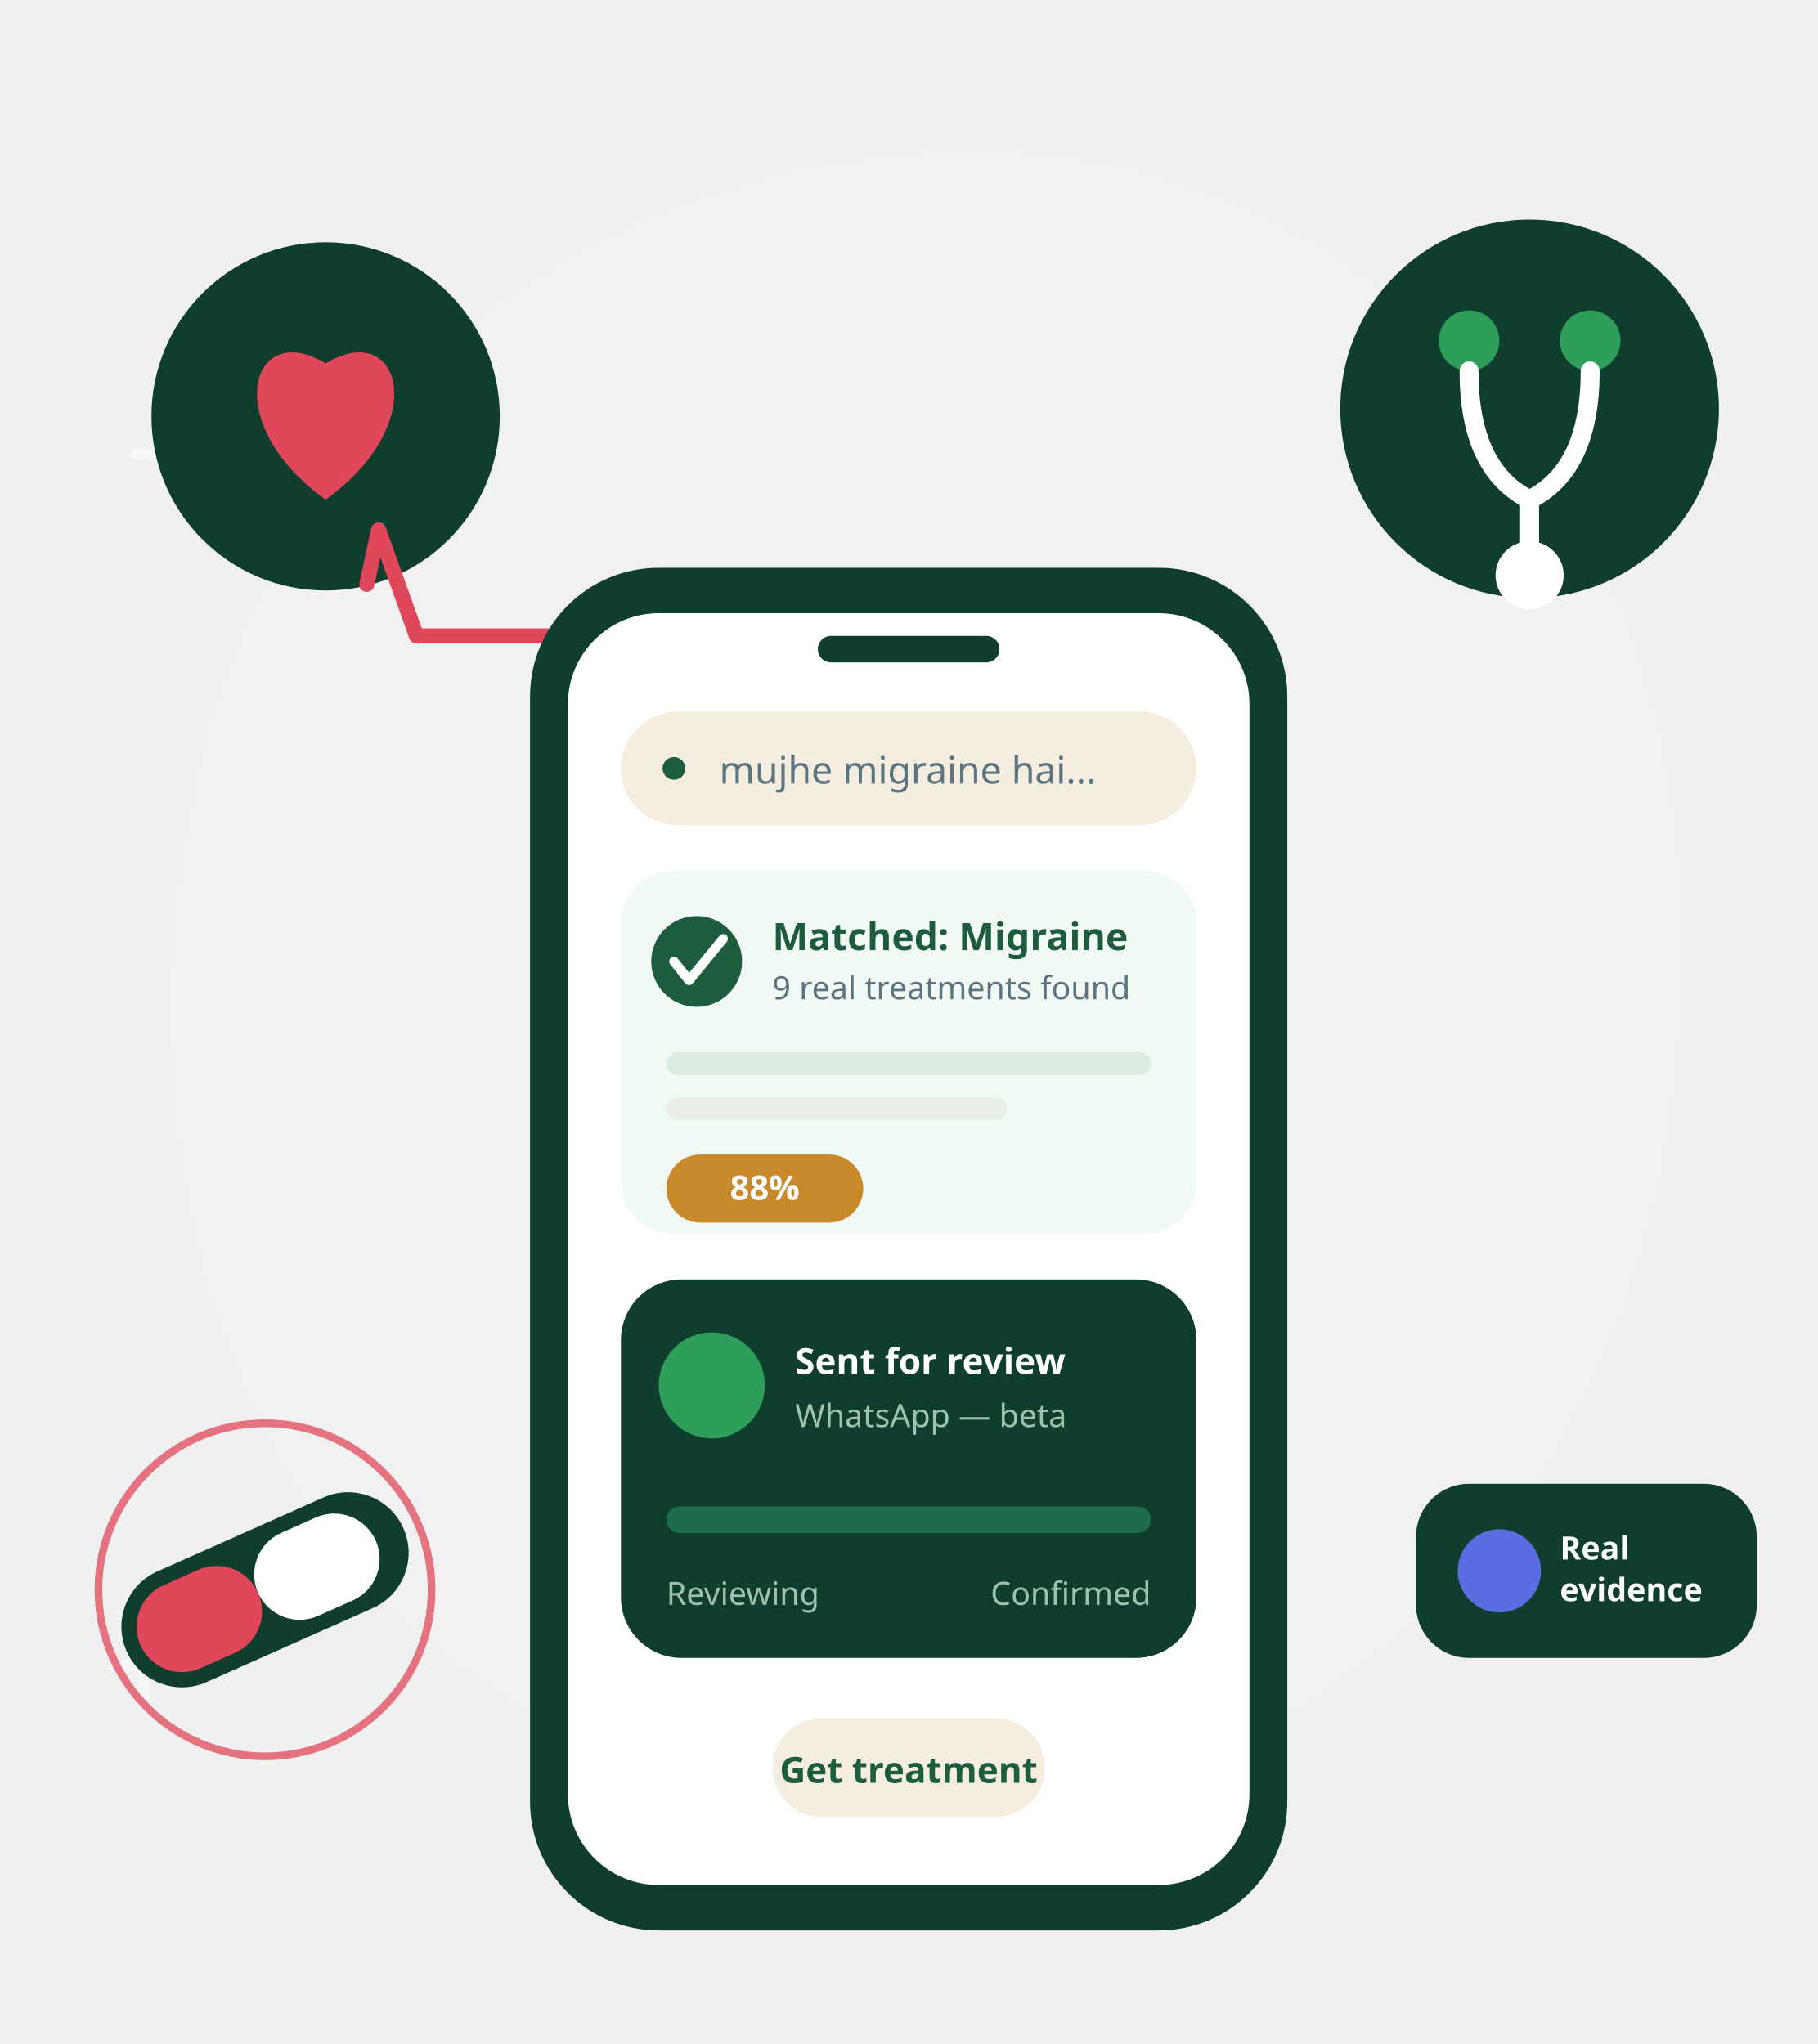
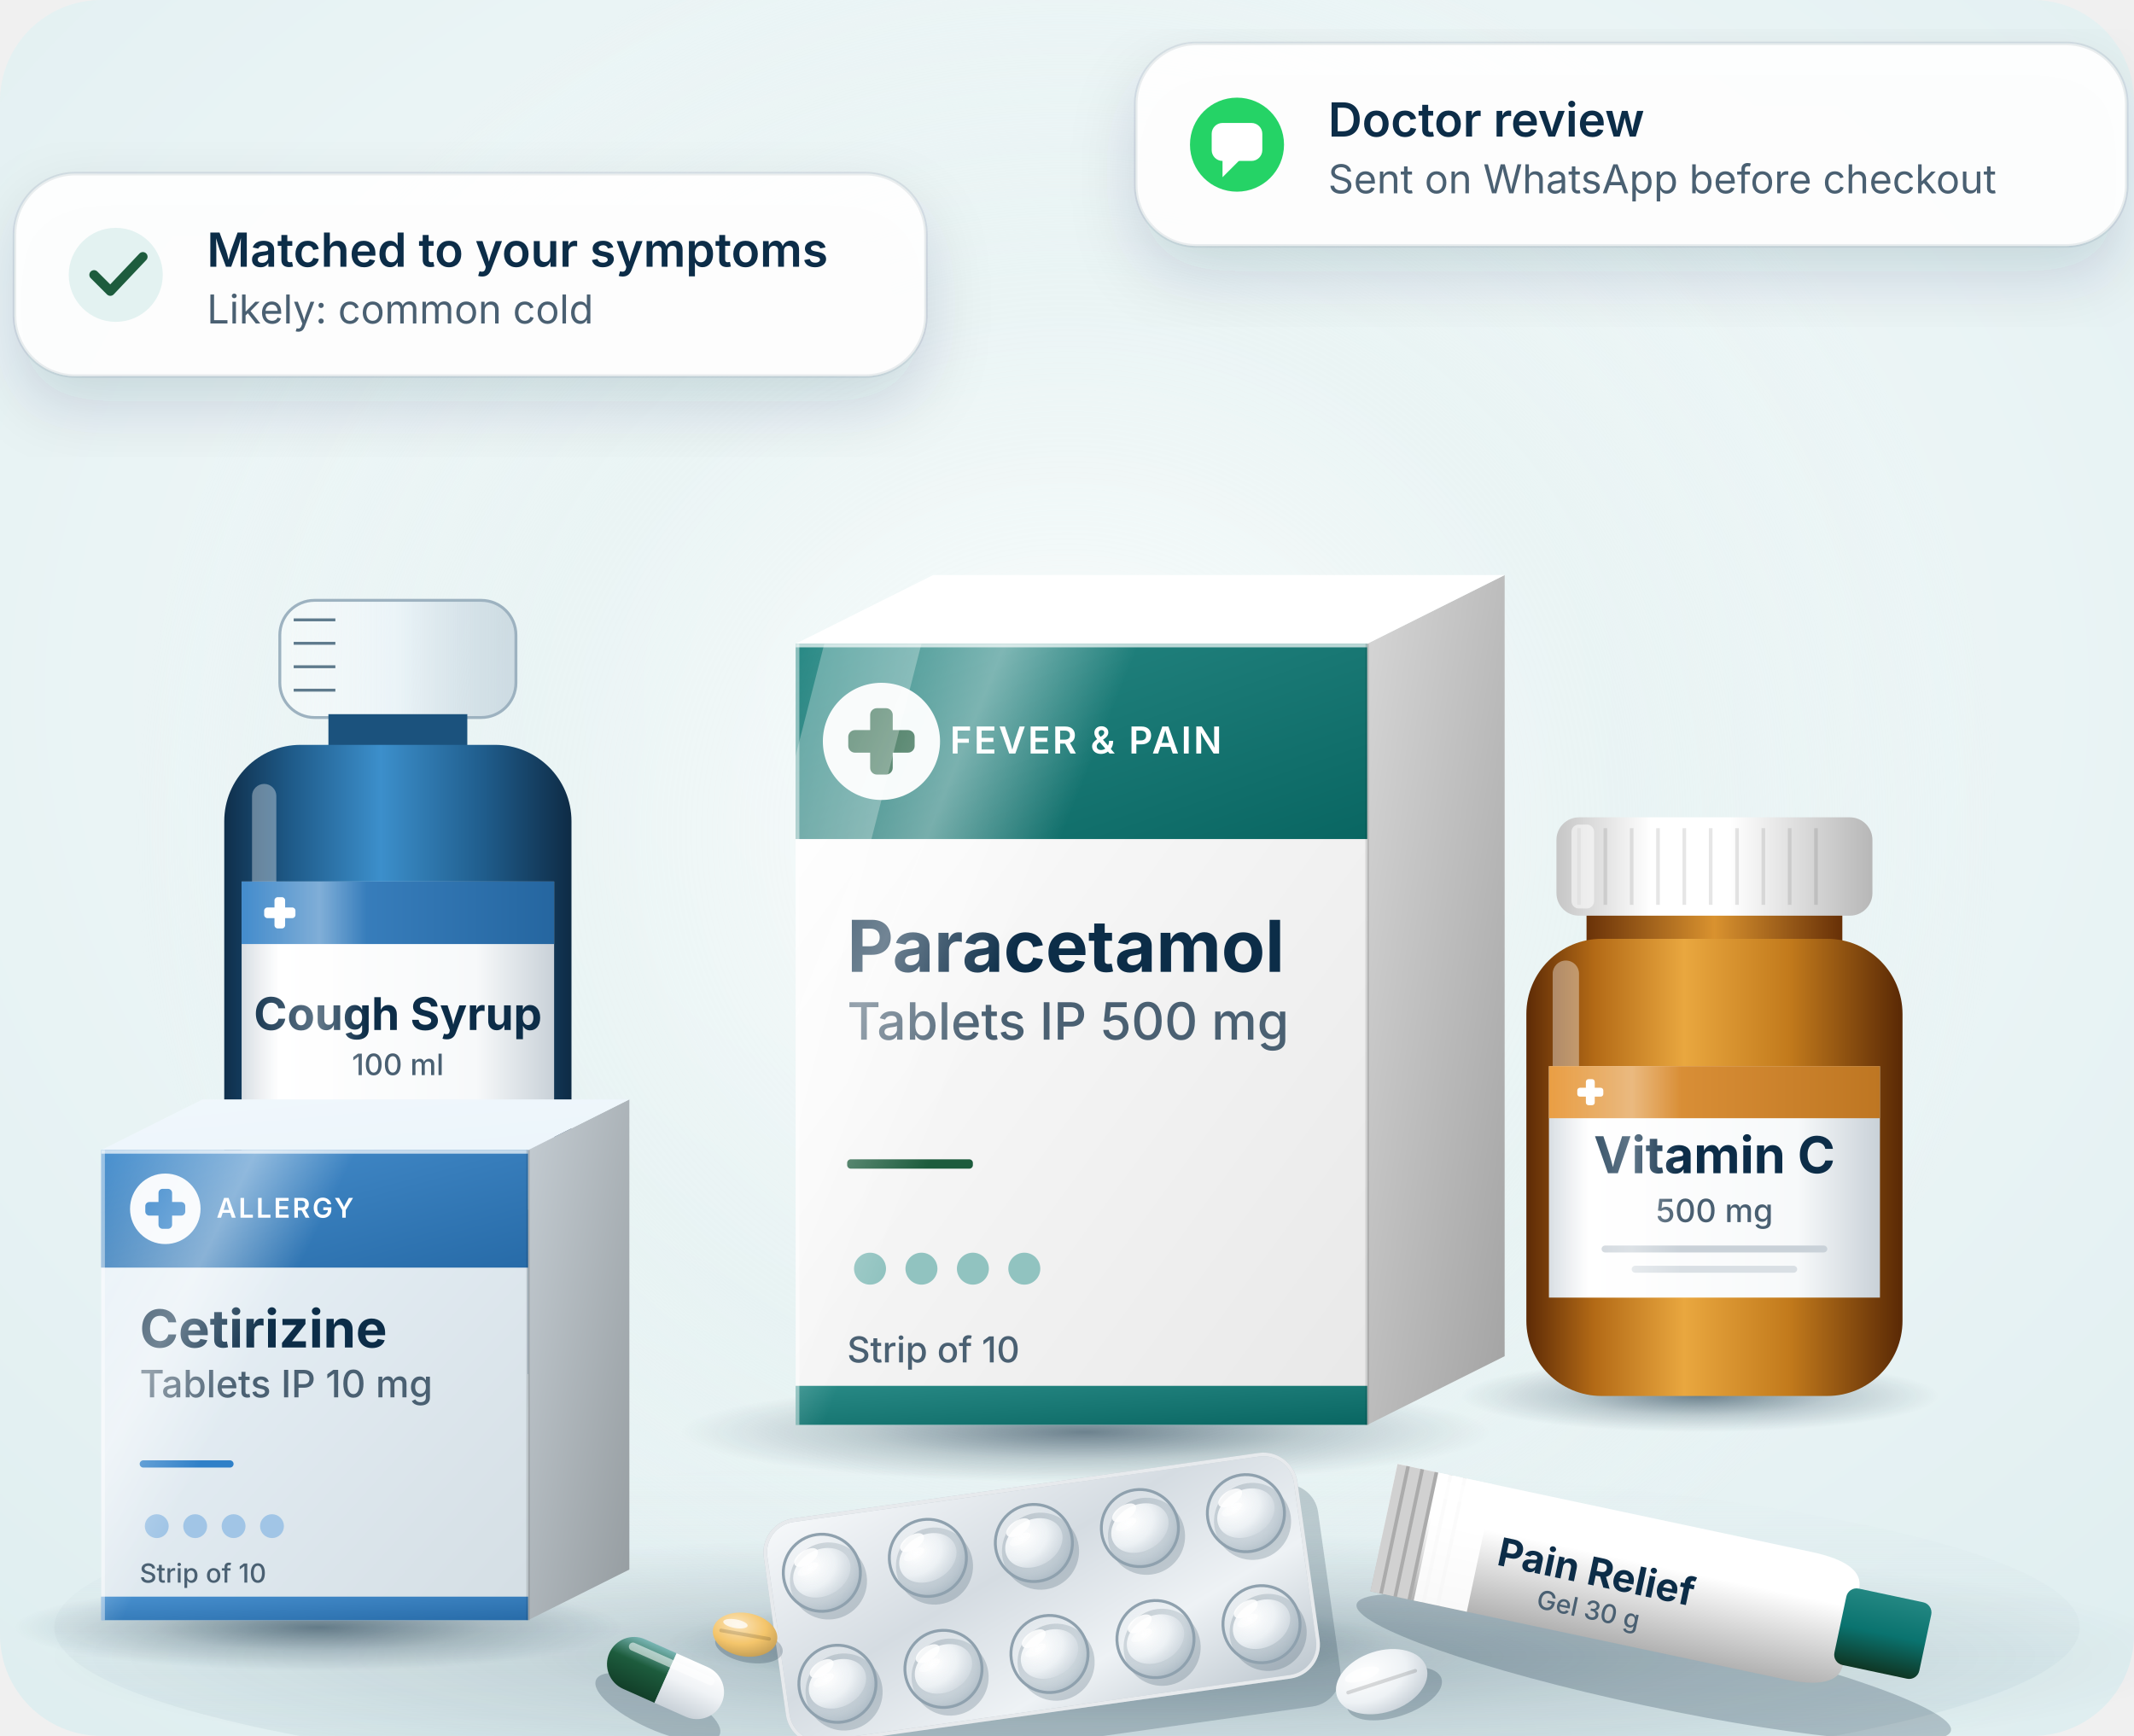
- <svg xmlns="http://www.w3.org/2000/svg" viewBox="0 0 480 540" id="svg-symptom-hero">
-   <style>
- .float{animation:bob 5s ease-in-out infinite}
- .float.d1{animation-delay:-1.2s}.float.d2{animation-delay:-2.4s}.float.d3{animation-delay:-3.6s}
- @keyframes bob{0%,100%{transform:translateY(0)}50%{transform:translateY(-8px)}}
- .beat{transform-box:fill-box;transform-origin:center;animation:beat 1.3s ease-in-out infinite}
- @keyframes beat{0%,60%,100%{transform:scale(1)}15%{transform:scale(1.16)}30%{transform:scale(1)}42%{transform:scale(1.08)}}
- .ecg{stroke-dasharray:120;stroke-dashoffset:120;animation:ecg 2.6s linear infinite}
- @keyframes ecg{0%{stroke-dashoffset:120}70%{stroke-dashoffset:0}100%{stroke-dashoffset:0}}
- .tick{stroke-dasharray:26;stroke-dashoffset:26;animation:tick 3s ease-in-out infinite}
- @keyframes tick{0%,10%{stroke-dashoffset:26}30%,90%{stroke-dashoffset:0}100%{stroke-dashoffset:26}}
- .progress{transform-box:fill-box;transform-origin:left center;transform:scaleX(0);animation:prog 4s ease-in-out infinite}
- @keyframes prog{0%,15%{transform:scaleX(0)}70%,100%{transform:scaleX(1)}}
- .ring{transform-box:fill-box;transform-origin:center;animation:ring 2.4s ease-out infinite}
- .ring.r2{animation-delay:-1.2s}
- @keyframes ring{0%{transform:scale(1);opacity:.7}100%{transform:scale(1.8);opacity:0}}
- .twinkle{transform-box:fill-box;transform-origin:center;animation:tw 2.8s ease-in-out infinite}
- @keyframes tw{0%,100%{opacity:.25;transform:scale(.8)}50%{opacity:1;transform:scale(1.1)}}
- .t{font-family:sans-serif}
- @media (prefers-reduced-motion:reduce){*{animation:none!important}.ecg{stroke-dashoffset:0}.tick{stroke-dashoffset:0}.progress{transform:scaleX(1)}}
- </style>
-   <path d="M240 40 C 360 30 450 130 445 260 C 440 400 350 480 235 478 C 120 476 40 390 45 255 C 50 130 130 50 240 40 Z" fill="#ffffff" opacity="0.05" />
-   <g stroke-linecap="round" fill="none">
-     <g class="twinkle" stroke="#ffffff" stroke-width="3" opacity="0.5">
-       <path d="M36 120 H52 M44 112 V128" />
-     </g>
-     <g class="twinkle" stroke="#C98A2C" stroke-width="3" style="animation-delay:-1s">
-       <path d="M420 90 H436 M428 82 V98" />
-     </g>
-     <g class="twinkle" stroke="#ffffff" stroke-width="3" opacity="0.4" style="animation-delay:-2s">
-       <path d="M30 440 H46 M38 432 V448" />
-     </g>
-   </g>
-   <g class="float d1">
-     <circle cx="86" cy="110" r="46" fill="#0F3D2E" />
-     <path class="beat" d="M86 132 C 58 112 66 84 86 96 C 106 84 114 112 86 132 Z" fill="#E0475A" />
-   </g>
-   <path class="ecg" d="M40 168 H70 L78 150 L90 186 L100 140 L110 168 H150" fill="none" stroke="#E0475A" stroke-width="4" stroke-linecap="round" stroke-linejoin="round" />
-   <g class="float d2">
-     <circle cx="404" cy="108" r="50" fill="#0F3D2E" />
-     <circle cx="388" cy="90" r="8" fill="#2F9E5B" />
-     <circle cx="420" cy="90" r="8" fill="#2F9E5B" />
-     <path d="M388,98 Q388,124 404,132 Q420,124 420,98" fill="none" stroke="#ffffff" stroke-width="5" stroke-linecap="round" />
-     <line x1="404" y1="132" x2="404" y2="146" stroke="#ffffff" stroke-width="5" stroke-linecap="round" />
-     <circle cx="404" cy="152" r="9" fill="#ffffff" />
-   </g>
-   <g class="float">
-     <rect x="140" y="150" width="200" height="360" rx="34" fill="#0F3D2E" />
-     <rect x="150" y="162" width="180" height="336" rx="24" fill="#ffffff" />
-     <rect x="216" y="168" width="48" height="7" rx="3.5" fill="#0F3D2E" />
-     <rect x="164" y="188" width="152" height="30" rx="15" fill="#F5EDE0" />
-     <circle cx="178" cy="203" r="3" fill="#1D5C3D" />
-     <text class="t" x="190" y="207" font-size="10" fill="#5B7480">mujhe migraine hai...</text>
-     <rect x="164" y="230" width="152" height="96" rx="14" fill="#F1F9F5" />
-     <circle cx="184" cy="254" r="12" fill="#1D5C3D" />
-     <path d="M178,254 L182,259 L191,248" fill="none" stroke="#ffffff" stroke-width="2.5" stroke-linecap="round" stroke-linejoin="round" />
-     <text class="t" x="204" y="251" font-size="10" font-weight="700" fill="#1D5C3D">Matched: Migraine</text>
-     <text class="t" x="204" y="264" font-size="8.5" fill="#5B7480">9 real treatments found</text>
-     <rect x="176" y="278" width="128" height="6" rx="3" fill="#DCECE0" />
-     <rect x="176" y="290" width="90" height="6" rx="3" fill="#E7EFE7" />
-     <rect x="176" y="305" width="52" height="18" rx="9" fill="#C98A2C" />
-     <text class="t" x="202" y="317" font-size="9" font-weight="700" fill="#ffffff" text-anchor="middle">88%</text>
-     <rect x="164" y="338" width="152" height="100" rx="16" fill="#0F3D2E" />
-     <circle cx="188" cy="366" r="14" fill="#2F9E5B" />
-     <path class="tick" d="M181,366 L186,372 L196,358" fill="none" stroke="#ffffff" stroke-width="3" stroke-linecap="round" stroke-linejoin="round" />
-     <text class="t" x="210" y="363" font-size="9.5" font-weight="700" fill="#ffffff">Sent for review</text>
-     <text class="t" x="210" y="377" font-size="8.5" fill="#9FC2AE">WhatsApp — beta</text>
-     <rect x="176" y="398" width="128" height="7" rx="3.5" fill="#1F6B4E" />
-     <rect class="progress" x="176" y="398" width="128" height="7" rx="3.5" fill="#2F9E5B" />
-     <text class="t" x="176" y="424" font-size="8.5" fill="#9FC2AE">Reviewing</text>
-     <text class="t" x="304" y="424" font-size="8.5" fill="#9FC2AE" text-anchor="end">Confirmed</text>
-     <rect x="204" y="454" width="72" height="26" rx="13" fill="#F5EDE0" />
-     <text class="t" x="240" y="471" font-size="9.5" font-weight="700" fill="#1D5C3D" text-anchor="middle">Get treatment</text>
-   </g>
-   <g class="float d3">
-     <g transform="translate(70 420) rotate(-24)">
-       <rect x="-40" y="-16" width="80" height="32" rx="16" fill="#0F3D2E" />
-       <rect x="-36" y="-12" width="34" height="24" rx="12" fill="#E0475A" />
-       <rect x="-2" y="-12" width="34" height="24" rx="12" fill="#ffffff" />
-     </g>
-     <circle class="ring" cx="70" cy="420" r="44" fill="none" stroke="#E0475A" stroke-width="2" opacity="0.5" />
-     <circle class="ring r2" cx="70" cy="420" r="44" fill="none" stroke="#E0475A" stroke-width="2" opacity="0.5" />
-   </g>
-   <g class="float d2">
-     <rect x="374" y="392" width="90" height="46" rx="14" fill="#0F3D2E" />
-     <circle cx="396" cy="415" r="11" fill="#5B6EE1" />
-     <path class="tick" d="M390,415 L394,420 L403,409" fill="none" stroke="#ffffff" stroke-width="2.5" stroke-linecap="round" stroke-linejoin="round" />
-     <text class="t" x="412" y="412" font-size="8.5" font-weight="700" fill="#ffffff">Real</text>
-     <text class="t" x="412" y="423" font-size="8.5" font-weight="700" fill="#ffffff">evidence</text>
+ <svg xmlns="http://www.w3.org/2000/svg" viewBox="30 70 590 480" id="svg-symptom-hero-photoreal">
+   <defs>
+     <radialGradient id="heroBgGrad" cx="0.5" cy="0.4" r="0.75">
+       <stop offset="0" stop-color="#F8FCFC" />
+       <stop offset="0.6" stop-color="#EAF4F5" />
+       <stop offset="1" stop-color="#DFEEF0" />
+     </radialGradient>
+   </defs>
+   <rect x="30" y="70" width="590" height="480" rx="28" fill="url(#heroBgGrad)" />
+   <defs>
+     <filter id="chipsh" x="-20%" y="-30%" width="140%" height="170%">
+       <feDropShadow dx="0" dy="8" stdDeviation="9" flood-color="#0C2D48" flood-opacity=".16" />
+     </filter>
+     <radialGradient id="r1" cx="0.5" cy="0.5" r="0.5">
+       <stop offset="0" stop-color="#FFFFFF" stop-opacity="0.95" />
+       <stop offset="0.6" stop-color="#E4F1F1" stop-opacity="0.55" />
+       <stop offset="1" stop-color="#E4F1F1" stop-opacity="0" />
+     </radialGradient>
+     <linearGradient id="l2" x1="0" y1="0" x2="0" y2="1">
+       <stop offset="0" stop-color="#DCE9EC" stop-opacity="0" />
+       <stop offset="1" stop-color="#CFE1E5" stop-opacity="0.9" />
+     </linearGradient>
+     <radialGradient id="r3" cx="0.5" cy="0.5" r="0.5">
+       <stop offset="0" stop-color="#08263B" stop-opacity="0.3" />
+       <stop offset="0.55" stop-color="#08263B" stop-opacity="0.1" />
+       <stop offset="1" stop-color="#08263B" stop-opacity="0" />
+     </radialGradient>
+     <radialGradient id="r4" cx="0.5" cy="0.5" r="0.5">
+       <stop offset="0" stop-color="#08263B" stop-opacity="0.55" />
+       <stop offset="0.55" stop-color="#08263B" stop-opacity="0.19" />
+       <stop offset="1" stop-color="#08263B" stop-opacity="0" />
+     </radialGradient>
+     <radialGradient id="r5" cx="0.5" cy="0.5" r="0.5">
+       <stop offset="0" stop-color="#08263B" stop-opacity="0.55" />
+       <stop offset="0.55" stop-color="#08263B" stop-opacity="0.19" />
+       <stop offset="1" stop-color="#08263B" stop-opacity="0" />
+     </radialGradient>
+     <radialGradient id="r6" cx="0.5" cy="0.5" r="0.5">
+       <stop offset="0" stop-color="#08263B" stop-opacity="0.55" />
+       <stop offset="0.55" stop-color="#08263B" stop-opacity="0.19" />
+       <stop offset="1" stop-color="#08263B" stop-opacity="0" />
+     </radialGradient>
+     <radialGradient id="r7" cx="0.5" cy="0.5" r="0.5">
+       <stop offset="0" stop-color="#08263B" stop-opacity="0.55" />
+       <stop offset="0.55" stop-color="#08263B" stop-opacity="0.19" />
+       <stop offset="1" stop-color="#08263B" stop-opacity="0" />
+     </radialGradient>
+     <radialGradient id="r8" cx="0.5" cy="0.5" r="0.5">
+       <stop offset="0" stop-color="#08263B" stop-opacity="0.45" />
+       <stop offset="0.55" stop-color="#08263B" stop-opacity="0.16" />
+       <stop offset="1" stop-color="#08263B" stop-opacity="0" />
+     </radialGradient>
+     <linearGradient id="l9" x1="0" y1="0" x2="1" y2="0">
+       <stop offset="0" stop-color="#0F2F4B" stop-opacity="1" />
+       <stop offset="0.2" stop-color="#1F5C8B" stop-opacity="1" />
+       <stop offset="0.45" stop-color="#3C8FCB" stop-opacity="1" />
+       <stop offset="0.75" stop-color="#1F5C8B" stop-opacity="1" />
+       <stop offset="1" stop-color="#0E2B45" stop-opacity="1" />
+     </linearGradient>
+     <linearGradient id="l10" x1="0" y1="0" x2="1" y2="0">
+       <stop offset="0" stop-color="#D8DEE3" stop-opacity="1" />
+       <stop offset="0.12" stop-color="#FFFFFF" stop-opacity="1" />
+       <stop offset="0.75" stop-color="#F7F9FA" stop-opacity="1" />
+       <stop offset="1" stop-color="#C9D1D8" stop-opacity="1" />
+     </linearGradient>
+     <linearGradient id="l11" x1="0" y1="0" x2="1" y2="0">
+       <stop offset="0" stop-color="#FFFFFF" stop-opacity="0.35" />
+       <stop offset="0.5" stop-color="#EAF3F8" stop-opacity="0.8" />
+       <stop offset="1" stop-color="#B5C7D3" stop-opacity="0.55" />
+     </linearGradient>
+     <linearGradient id="l12" x1="0" y1="0" x2="1" y2="0">
+       <stop offset="0" stop-color="#438CCD" stop-opacity="1" />
+       <stop offset="1" stop-color="#2566A0" stop-opacity="1" />
+     </linearGradient>
+     <linearGradient id="l13" x1="0" y1="0" x2="1" y2="0">
+       <stop offset="0" stop-color="#FFFFFF" stop-opacity="0" />
+       <stop offset="0.25" stop-color="#FFFFFF" stop-opacity="0.35" />
+       <stop offset="0.4" stop-color="#FFFFFF" stop-opacity="0" />
+     </linearGradient>
+     <linearGradient id="l14" x1="0" y1="0" x2="1" y2="1">
+       <stop offset="0" stop-color="#FFFFFF" stop-opacity="1" />
+       <stop offset="1" stop-color="#E8E8E8" stop-opacity="1" />
+     </linearGradient>
+     <linearGradient id="l15" x1="0" y1="0" x2="1" y2="1">
+       <stop offset="0" stop-color="#D6D6D6" stop-opacity="1" />
+       <stop offset="1" stop-color="#A3A3A3" stop-opacity="1" />
+     </linearGradient>
+     <linearGradient id="l16" x1="0" y1="0" x2="1" y2="1">
+       <stop offset="0" stop-color="#FFFFFF" stop-opacity="1" />
+       <stop offset="1" stop-color="#FFFFFF" stop-opacity="1" />
+     </linearGradient>
+     <linearGradient id="l17" x1="0" y1="0" x2="1" y2="1">
+       <stop offset="0" stop-color="#288985" stop-opacity="1" />
+       <stop offset="1" stop-color="#096662" stop-opacity="1" />
+     </linearGradient>
+     <linearGradient id="l18" x1="0" y1="0" x2="1" y2="0.55">
+       <stop offset="0" stop-color="#FFFFFF" stop-opacity="0" />
+       <stop offset="0.28" stop-color="#FFFFFF" stop-opacity="0.42" />
+       <stop offset="0.46" stop-color="#FFFFFF" stop-opacity="0" />
+       <stop offset="1" stop-color="#FFFFFF" stop-opacity="0" />
+     </linearGradient>
+     <clipPath id="c19">
+       <rect x="250" y="248" width="158" height="216" />
+     </clipPath>
+     <linearGradient id="l20" x1="0" y1="0" x2="1" y2="0">
+       <stop offset="0" stop-color="#5E2B06" stop-opacity="1" />
+       <stop offset="0.18" stop-color="#B36A16" stop-opacity="1" />
+       <stop offset="0.42" stop-color="#E9A73F" stop-opacity="1" />
+       <stop offset="0.7" stop-color="#C27A1C" stop-opacity="1" />
+       <stop offset="1" stop-color="#5A2905" stop-opacity="1" />
+     </linearGradient>
+     <linearGradient id="l21" x1="0" y1="0" x2="1" y2="0">
+       <stop offset="0" stop-color="#6A3208" stop-opacity="1" />
+       <stop offset="0.5" stop-color="#D9922F" stop-opacity="1" />
+       <stop offset="1" stop-color="#673007" stop-opacity="1" />
+     </linearGradient>
+     <linearGradient id="l22" x1="0" y1="0" x2="1" y2="0">
+       <stop offset="0" stop-color="#C6C6C6" stop-opacity="1" />
+       <stop offset="0.3" stop-color="#FFFFFF" stop-opacity="1" />
+       <stop offset="0.55" stop-color="#FFFFFF" stop-opacity="1" />
+       <stop offset="1" stop-color="#B7B7B7" stop-opacity="1" />
+     </linearGradient>
+     <linearGradient id="l23" x1="0" y1="0" x2="1" y2="0">
+       <stop offset="0" stop-color="#D8DEE3" stop-opacity="1" />
+       <stop offset="0.12" stop-color="#FFFFFF" stop-opacity="1" />
+       <stop offset="0.75" stop-color="#F7F9FA" stop-opacity="1" />
+       <stop offset="1" stop-color="#C9D1D8" stop-opacity="1" />
+     </linearGradient>
+     <linearGradient id="l24" x1="0" y1="0" x2="1" y2="0">
+       <stop offset="0" stop-color="#EA9E43" stop-opacity="1" />
+       <stop offset="1" stop-color="#BE7622" stop-opacity="1" />
+     </linearGradient>
+     <linearGradient id="l25" x1="0" y1="0" x2="1" y2="0">
+       <stop offset="0" stop-color="#FFFFFF" stop-opacity="0" />
+       <stop offset="0.25" stop-color="#FFFFFF" stop-opacity="0.35" />
+       <stop offset="0.4" stop-color="#FFFFFF" stop-opacity="0" />
+     </linearGradient>
+     <linearGradient id="l26" x1="0" y1="0" x2="1" y2="1">
+       <stop offset="0" stop-color="#EBF4FB" stop-opacity="1" />
+       <stop offset="1" stop-color="#D4DEE4" stop-opacity="1" />
+     </linearGradient>
+     <linearGradient id="l27" x1="0" y1="0" x2="1" y2="1">
+       <stop offset="0" stop-color="#C4CCD2" stop-opacity="1" />
+       <stop offset="1" stop-color="#959CA0" stop-opacity="1" />
+     </linearGradient>
+     <linearGradient id="l28" x1="0" y1="0" x2="1" y2="1">
+       <stop offset="0" stop-color="#F0F7FC" stop-opacity="1" />
+       <stop offset="1" stop-color="#ECF5FB" stop-opacity="1" />
+     </linearGradient>
+     <linearGradient id="l29" x1="0" y1="0" x2="1" y2="1">
+       <stop offset="0" stop-color="#478FCE" stop-opacity="1" />
+       <stop offset="1" stop-color="#276BA8" stop-opacity="1" />
+     </linearGradient>
+     <linearGradient id="l30" x1="0" y1="0" x2="1" y2="0.55">
+       <stop offset="0" stop-color="#FFFFFF" stop-opacity="0" />
+       <stop offset="0.28" stop-color="#FFFFFF" stop-opacity="0.42" />
+       <stop offset="0.46" stop-color="#FFFFFF" stop-opacity="0" />
+       <stop offset="1" stop-color="#FFFFFF" stop-opacity="0" />
+     </linearGradient>
+     <clipPath id="c31">
+       <rect x="58" y="388" width="118" height="130" />
+     </clipPath>
+     <linearGradient id="l32" x1="0" y1="0" x2="1" y2="1">
+       <stop offset="0" stop-color="#F7F9FB" stop-opacity="1" />
+       <stop offset="0.4" stop-color="#D5DCE2" stop-opacity="1" />
+       <stop offset="0.7" stop-color="#EEF2F5" stop-opacity="1" />
+       <stop offset="1" stop-color="#BCC6CE" stop-opacity="1" />
+     </linearGradient>
+     <radialGradient id="r33" cx="0.4" cy="0.35" r="0.7">
+       <stop offset="0" stop-color="#FFFFFF" stop-opacity="0.05" />
+       <stop offset="0.7" stop-color="#DDE6EC" stop-opacity="0.35" />
+       <stop offset="1" stop-color="#9FB0BD" stop-opacity="0.55" />
+     </radialGradient>
+     <radialGradient id="r34" cx="0.36" cy="0.3" r="0.8">
+       <stop offset="0" stop-color="#FFFFFF" stop-opacity="1" />
+       <stop offset="0.55" stop-color="#EEF2F5" stop-opacity="1" />
+       <stop offset="1" stop-color="#C3CCD4" stop-opacity="1" />
+     </radialGradient>
+     <radialGradient id="r35" cx="0.36" cy="0.3" r="0.8">
+       <stop offset="0" stop-color="#FFFFFF" stop-opacity="1" />
+       <stop offset="0.55" stop-color="#EEF2F5" stop-opacity="1" />
+       <stop offset="1" stop-color="#C3CCD4" stop-opacity="1" />
+     </radialGradient>
+     <radialGradient id="r36" cx="0.36" cy="0.3" r="0.8">
+       <stop offset="0" stop-color="#FFFFFF" stop-opacity="1" />
+       <stop offset="0.55" stop-color="#EEF2F5" stop-opacity="1" />
+       <stop offset="1" stop-color="#C3CCD4" stop-opacity="1" />
+     </radialGradient>
+     <radialGradient id="r37" cx="0.36" cy="0.3" r="0.8">
+       <stop offset="0" stop-color="#FFFFFF" stop-opacity="1" />
+       <stop offset="0.55" stop-color="#EEF2F5" stop-opacity="1" />
+       <stop offset="1" stop-color="#C3CCD4" stop-opacity="1" />
+     </radialGradient>
+     <radialGradient id="r38" cx="0.36" cy="0.3" r="0.8">
+       <stop offset="0" stop-color="#FFFFFF" stop-opacity="1" />
+       <stop offset="0.55" stop-color="#EEF2F5" stop-opacity="1" />
+       <stop offset="1" stop-color="#C3CCD4" stop-opacity="1" />
+     </radialGradient>
+     <radialGradient id="r39" cx="0.36" cy="0.3" r="0.8">
+       <stop offset="0" stop-color="#FFFFFF" stop-opacity="1" />
+       <stop offset="0.55" stop-color="#EEF2F5" stop-opacity="1" />
+       <stop offset="1" stop-color="#C3CCD4" stop-opacity="1" />
+     </radialGradient>
+     <radialGradient id="r40" cx="0.36" cy="0.3" r="0.8">
+       <stop offset="0" stop-color="#FFFFFF" stop-opacity="1" />
+       <stop offset="0.55" stop-color="#EEF2F5" stop-opacity="1" />
+       <stop offset="1" stop-color="#C3CCD4" stop-opacity="1" />
+     </radialGradient>
+     <radialGradient id="r41" cx="0.36" cy="0.3" r="0.8">
+       <stop offset="0" stop-color="#FFFFFF" stop-opacity="1" />
+       <stop offset="0.55" stop-color="#EEF2F5" stop-opacity="1" />
+       <stop offset="1" stop-color="#C3CCD4" stop-opacity="1" />
+     </radialGradient>
+     <radialGradient id="r42" cx="0.36" cy="0.3" r="0.8">
+       <stop offset="0" stop-color="#FFFFFF" stop-opacity="1" />
+       <stop offset="0.55" stop-color="#EEF2F5" stop-opacity="1" />
+       <stop offset="1" stop-color="#C3CCD4" stop-opacity="1" />
+     </radialGradient>
+     <radialGradient id="r43" cx="0.36" cy="0.3" r="0.8">
+       <stop offset="0" stop-color="#FFFFFF" stop-opacity="1" />
+       <stop offset="0.55" stop-color="#EEF2F5" stop-opacity="1" />
+       <stop offset="1" stop-color="#C3CCD4" stop-opacity="1" />
+     </radialGradient>
+     <linearGradient id="l44" x1="0" y1="0" x2="0" y2="1">
+       <stop offset="0" stop-color="#FFFFFF" stop-opacity="1" />
+       <stop offset="0.35" stop-color="#FFFFFF" stop-opacity="1" />
+       <stop offset="1" stop-color="#B2B2B2" stop-opacity="1" />
+     </linearGradient>
+     <linearGradient id="l45" x1="0" y1="0" x2="0" y2="1">
+       <stop offset="0" stop-color="#238782" stop-opacity="1" />
+       <stop offset="0.5" stop-color="#0A736F" stop-opacity="1" />
+       <stop offset="1" stop-color="#0F3624" stop-opacity="1" />
+     </linearGradient>
+     <radialGradient id="r46" cx="0.36" cy="0.3" r="0.8">
+       <stop offset="0" stop-color="#FFFFFF" stop-opacity="1" />
+       <stop offset="0.55" stop-color="#EEF2F5" stop-opacity="1" />
+       <stop offset="1" stop-color="#C3CCD4" stop-opacity="1" />
+     </radialGradient>
+     <linearGradient id="l47" x1="0" y1="0" x2="0" y2="1">
+       <stop offset="0" stop-color="#78B5B3" stop-opacity="1" />
+       <stop offset="0.45" stop-color="#1D5C3D" stop-opacity="1" />
+       <stop offset="1" stop-color="#123F29" stop-opacity="1" />
+     </linearGradient>
+     <linearGradient id="l48" x1="0" y1="0" x2="0" y2="1">
+       <stop offset="0" stop-color="#FFFFFF" stop-opacity="1" />
+       <stop offset="0.45" stop-color="#F0F3F6" stop-opacity="1" />
+       <stop offset="1" stop-color="#C9D1D8" stop-opacity="1" />
+     </linearGradient>
+     <radialGradient id="r49" cx="0.36" cy="0.3" r="0.8">
+       <stop offset="0" stop-color="#FAE4BC" stop-opacity="1" />
+       <stop offset="0.55" stop-color="#F4C56B" stop-opacity="1" />
+       <stop offset="1" stop-color="#BE9953" stop-opacity="1" />
+     </radialGradient>
+   </defs>
+   <circle cx="325" cy="300" r="262" fill="url(#r1)" />
+   <ellipse cx="325" cy="520" rx="280" ry="46" fill="url(#l2)" />
+   <ellipse cx="340" cy="528" rx="300" ry="34" fill="url(#r3)" />
+   <g class="shd s1">
+     <ellipse cx="140" cy="452" rx="60" ry="10" fill="url(#r4)" />
+   </g>
+   <g class="shd s2">
+     <ellipse cx="330" cy="466" rx="112" ry="14" fill="url(#r5)" />
+   </g>
+   <g class="shd s3">
+     <ellipse cx="500" cy="456" rx="66" ry="10" fill="url(#r6)" />
+   </g>
+   <g class="shd s2">
+     <ellipse cx="118" cy="520" rx="84" ry="12" fill="url(#r7)" />
+   </g>
+   <g class="shd s1">
+     <ellipse cx="315" cy="524" rx="100" ry="12" fill="url(#r8)" />
+   </g>
+   <g class="fl f1">
+     <rect x="107.36" y="236" width="65.28" height="32.4" rx="9.6" fill="url(#l11)" stroke="#9DB2C0" stroke-width=".8" />
+     <line x1="111.2" y1="241.4" x2="122.72" y2="241.4" stroke="#5E7A8C" stroke-width=".8" />
+     <line x1="111.2" y1="247.88" x2="122.72" y2="247.88" stroke="#5E7A8C" stroke-width=".8" />
+     <line x1="111.2" y1="254.36" x2="122.72" y2="254.36" stroke="#5E7A8C" stroke-width=".8" />
+     <line x1="111.2" y1="260.84" x2="122.72" y2="260.84" stroke="#5E7A8C" stroke-width=".8" />
+     <rect x="120.8" y="267.48" width="38.4" height="10.8" fill="#1B527D" />
+     <rect x="92" y="275.96" width="96" height="176.04" rx="21.12" fill="url(#l9)" />
+     <rect x="99.68" y="286.76" width="6.72" height="108" rx="3.36" fill="#FFFFFF" opacity=".35" />
+     <rect x="96.8" y="313.76" width="86.4" height="90.72" fill="url(#l10)" />
+     <rect x="96.8" y="313.76" width="86.4" height="17.28" fill="url(#l12)" />
+     <rect x="103.04" y="320.93" width="8.64" height="2.94" rx="0.88" fill="#FFFFFF" />
+     <rect x="105.89" y="318.08" width="2.94" height="8.64" rx="0.88" fill="#FFFFFF" />
+     <text x="140" y="354.8" font-family="'Poppins','Inter',system-ui,-apple-system,'Segoe UI',Roboto,sans-serif" font-size="12.48" font-weight="700" fill="#0C2D48" text-anchor="middle">Cough Syrup</text>
+     <text x="140" y="367.28" font-family="'Poppins','Inter',system-ui,-apple-system,'Segoe UI',Roboto,sans-serif" font-size="8.16" font-weight="500" fill="#4A6072" text-anchor="middle">100 ml</text>
+     <rect x="109.28" y="378.56" width="61.44" height="2.38" rx="1" fill="#C9D1D8" />
+     <rect x="96.8" y="313.76" width="86.4" height="90.72" fill="url(#l13)" />
+   </g>
+   <g class="fl f2">
+     <polygon points="408,248 446,229 446,445 408,464" fill="url(#l15)" />
+     <polygon points="250,248 288,229 446,229 408,248" fill="url(#l16)" />
+     <rect x="250" y="248" width="158" height="216" fill="url(#l14)" />
+     <g clip-path="url(#c19)">
+       <rect x="250" y="248" width="158" height="54" fill="url(#l17)" />
+       <circle cx="273.7" cy="275" r="16.2" fill="#FFFFFF" opacity=".95" />
+       <rect x="264.52" y="271.88" width="18.36" height="6.24" rx="1.87" fill="#1D5C3D" />
+       <rect x="270.58" y="265.82" width="6.24" height="18.36" rx="1.87" fill="#1D5C3D" />
+       <text x="292.66" y="278.36" font-family="'Poppins','Inter',system-ui,-apple-system,'Segoe UI',Roboto,sans-serif" font-size="10.27" font-weight="600" fill="#FFFFFF" text-anchor="start" letter-spacing="0.6">FEVER &amp; PAIN</text>
+       <text x="264.22" y="338.72" font-family="'Poppins','Inter',system-ui,-apple-system,'Segoe UI',Roboto,sans-serif" font-size="19.75" font-weight="700" fill="#0C2D48" text-anchor="start">Paracetamol</text>
+       <text x="264.22" y="357.48" font-family="'Poppins','Inter',system-ui,-apple-system,'Segoe UI',Roboto,sans-serif" font-size="14.22" font-weight="500" fill="#4A6072" text-anchor="start">Tablets IP 500 mg</text>
+       <rect x="264.22" y="390.56" width="34.76" height="2.59" rx="1" fill="#1D5C3D" />
+       <circle cx="270.54" cy="420.8" r="4.42" fill="#91C3C0" />
+       <circle cx="284.76" cy="420.8" r="4.42" fill="#91C3C0" />
+       <circle cx="298.98" cy="420.8" r="4.42" fill="#91C3C0" />
+       <circle cx="313.2" cy="420.8" r="4.42" fill="#91C3C0" />
+       <text x="264.22" y="446.72" font-family="'Poppins','Inter',system-ui,-apple-system,'Segoe UI',Roboto,sans-serif" font-size="9.88" font-weight="500" fill="#4A6072" text-anchor="start">Strip of 10</text>
+       <rect x="250" y="453.2" width="158" height="10.8" fill="url(#l17)" />
+       <rect x="250" y="248" width="158" height="216" fill="url(#l18)" />
+       <g class="sweep">
+         <polygon points="202.6,464 257.9,248 284.76,248 229.46,464" fill="#FFFFFF" opacity=".28" />
+       </g>
+     </g>
+     <line x1="250" y1="248.5" x2="408" y2="248.5" stroke="#FFFFFF" stroke-opacity=".7" />
+     <line x1="250.5" y1="248" x2="250.5" y2="464" stroke="#FFFFFF" stroke-opacity=".45" />
+     <line x1="408" y1="248" x2="408" y2="464" stroke="#000" stroke-opacity=".12" />
+   </g>
+   <g class="fl f3">
+     <rect x="468.64" y="320.2" width="70.72" height="14.4" fill="url(#l21)" />
+     <rect x="452" y="329.6" width="104" height="126.4" rx="20.8" fill="url(#l20)" />
+     <rect x="459.28" y="335.6" width="7.28" height="63.2" rx="3.64" fill="#FFFFFF" opacity=".38" />
+     <rect x="458.24" y="364.8" width="91.52" height="64" fill="url(#l23)" />
+     <rect x="458.24" y="364.8" width="91.52" height="14.4" fill="url(#l24)" />
+     <rect x="466.08" y="370.78" width="7.2" height="2.45" rx="0.73" fill="#FFFFFF" />
+     <rect x="468.46" y="368.4" width="2.45" height="7.2" rx="0.73" fill="#FFFFFF" />
+     <text x="504" y="394.4" font-family="'Poppins','Inter',system-ui,-apple-system,'Segoe UI',Roboto,sans-serif" font-size="14.04" font-weight="700" fill="#0C2D48" text-anchor="middle">Vitamin C</text>
+     <text x="504" y="407.92" font-family="'Poppins','Inter',system-ui,-apple-system,'Segoe UI',Roboto,sans-serif" font-size="8.84" font-weight="500" fill="#4A6072" text-anchor="middle">500 mg</text>
+     <rect x="472.8" y="414.4" width="62.4" height="1.92" rx="1" fill="#C9D1D8" />
+     <rect x="481.12" y="420" width="45.76" height="1.92" rx="1" fill="#D9DFE4" />
+     <rect x="458.24" y="364.8" width="91.52" height="64" fill="url(#l25)" />
+     <rect x="460.32" y="296" width="87.36" height="27.2" rx="6.24" fill="url(#l22)" />
+     <line x1="466.56" y1="299" x2="466.56" y2="320.2" stroke="#000" stroke-opacity=".10" />
+     <line x1="473.84" y1="299" x2="473.84" y2="320.2" stroke="#000" stroke-opacity=".10" />
+     <line x1="481.12" y1="299" x2="481.12" y2="320.2" stroke="#000" stroke-opacity=".10" />
+     <line x1="488.4" y1="299" x2="488.4" y2="320.2" stroke="#000" stroke-opacity=".10" />
+     <line x1="495.68" y1="299" x2="495.68" y2="320.2" stroke="#000" stroke-opacity=".10" />
+     <line x1="502.96" y1="299" x2="502.96" y2="320.2" stroke="#000" stroke-opacity=".10" />
+     <line x1="510.24" y1="299" x2="510.24" y2="320.2" stroke="#000" stroke-opacity=".10" />
+     <line x1="517.52" y1="299" x2="517.52" y2="320.2" stroke="#000" stroke-opacity=".10" />
+     <line x1="524.8" y1="299" x2="524.8" y2="320.2" stroke="#000" stroke-opacity=".10" />
+     <line x1="532.08" y1="299" x2="532.08" y2="320.2" stroke="#000" stroke-opacity=".10" />
+     <rect x="464.48" y="298" width="6.24" height="23.2" rx="2" fill="#FFFFFF" opacity=".55" />
+   </g>
+   <g class="fl f2">
+     <polygon points="176,388 204,374 204,504 176,518" fill="url(#l27)" />
+     <polygon points="58,388 86,374 204,374 176,388" fill="url(#l28)" />
+     <rect x="58" y="388" width="118" height="130" fill="url(#l26)" />
+     <g clip-path="url(#c31)">
+       <rect x="58" y="388" width="118" height="32.5" fill="url(#l29)" />
+       <circle cx="75.7" cy="404.25" r="9.75" fill="#FFFFFF" opacity=".95" />
+       <rect x="70.17" y="402.37" width="11.05" height="3.76" rx="1.13" fill="#2F80C8" />
+       <rect x="73.82" y="398.73" width="3.76" height="11.05" rx="1.13" fill="#2F80C8" />
+       <text x="89.86" y="406.71" font-family="'Poppins','Inter',system-ui,-apple-system,'Segoe UI',Roboto,sans-serif" font-size="7.54" font-weight="600" fill="#FFFFFF" text-anchor="start" letter-spacing="0.6">ALLERGY</text>
+       <text x="68.62" y="442.6" font-family="'Poppins','Inter',system-ui,-apple-system,'Segoe UI',Roboto,sans-serif" font-size="14.5" font-weight="700" fill="#0C2D48" text-anchor="start">Cetirizine</text>
+       <text x="68.62" y="456.38" font-family="'Poppins','Inter',system-ui,-apple-system,'Segoe UI',Roboto,sans-serif" font-size="10.44" font-weight="500" fill="#4A6072" text-anchor="start">Tablets IP 10 mg</text>
+       <rect x="68.62" y="473.8" width="25.96" height="2" rx="1" fill="#2F80C8" />
+       <circle cx="73.34" cy="492" r="3.3" fill="#A1C5E6" />
+       <circle cx="83.96" cy="492" r="3.3" fill="#A1C5E6" />
+       <circle cx="94.58" cy="492" r="3.3" fill="#A1C5E6" />
+       <circle cx="105.2" cy="492" r="3.3" fill="#A1C5E6" />
+       <text x="68.62" y="507.6" font-family="'Poppins','Inter',system-ui,-apple-system,'Segoe UI',Roboto,sans-serif" font-size="7.25" font-weight="500" fill="#4A6072" text-anchor="start">Strip of 10</text>
+       <rect x="58" y="511.5" width="118" height="6.5" fill="url(#l29)" />
+       <rect x="58" y="388" width="118" height="130" fill="url(#l30)" />
+     </g>
+     <line x1="58" y1="388.5" x2="176" y2="388.5" stroke="#FFFFFF" stroke-opacity=".7" />
+     <line x1="58.5" y1="388" x2="58.5" y2="518" stroke="#FFFFFF" stroke-opacity=".45" />
+     <line x1="176" y1="388" x2="176" y2="518" stroke="#000" stroke-opacity=".12" />
+   </g>
+   <g class="fl f1">
+     <g transform="translate(318 512) rotate(-8)">
+       <rect x="-69" y="-22" width="148" height="62" rx="9" fill="#08263B" opacity=".2" />
+       <rect x="-74" y="-31" width="148" height="62" rx="9" fill="url(#l32)" stroke="#AEB9C2" stroke-width="1" />
+       <ellipse cx="-57.7" cy="-13" rx="10.66" ry="10.66" fill="#08263B" opacity=".18" />
+       <g transform="translate(-59.2 -15.5) rotate(-20)">
+         <ellipse rx="8.31" ry="6.39" fill="url(#r34)" />
+         <ellipse cx="-2.91" cy="-2.69" rx="3.16" ry="1.28" fill="#FFFFFF" opacity=".75" />
+       </g>
+       <circle cx="-59.2" cy="-15.5" r="10.66" fill="url(#r33)" stroke="#8FA1AE" stroke-width=".8" />
+       <ellipse cx="-62.93" cy="-20.3" rx="3.73" ry="1.92" fill="#FFFFFF" opacity=".85" transform="rotate(-25 -62.93 -20.3)" />
+       <ellipse cx="-57.7" cy="18" rx="10.66" ry="10.66" fill="#08263B" opacity=".18" />
+       <g transform="translate(-59.2 15.5) rotate(-20)">
+         <ellipse rx="8.31" ry="6.39" fill="url(#r35)" />
+         <ellipse cx="-2.91" cy="-2.69" rx="3.16" ry="1.28" fill="#FFFFFF" opacity=".75" />
+       </g>
+       <circle cx="-59.2" cy="15.5" r="10.66" fill="url(#r33)" stroke="#8FA1AE" stroke-width=".8" />
+       <ellipse cx="-62.93" cy="10.7" rx="3.73" ry="1.92" fill="#FFFFFF" opacity=".85" transform="rotate(-25 -62.93 10.7)" />
+       <ellipse cx="-28.1" cy="-13" rx="10.66" ry="10.66" fill="#08263B" opacity=".18" />
+       <g transform="translate(-29.6 -15.5) rotate(-20)">
+         <ellipse rx="8.31" ry="6.39" fill="url(#r36)" />
+         <ellipse cx="-2.91" cy="-2.69" rx="3.16" ry="1.28" fill="#FFFFFF" opacity=".75" />
+       </g>
+       <circle cx="-29.6" cy="-15.5" r="10.66" fill="url(#r33)" stroke="#8FA1AE" stroke-width=".8" />
+       <ellipse cx="-33.33" cy="-20.3" rx="3.73" ry="1.92" fill="#FFFFFF" opacity=".85" transform="rotate(-25 -33.33 -20.3)" />
+       <ellipse cx="-28.1" cy="18" rx="10.66" ry="10.66" fill="#08263B" opacity=".18" />
+       <g transform="translate(-29.6 15.5) rotate(-20)">
+         <ellipse rx="8.31" ry="6.39" fill="url(#r37)" />
+         <ellipse cx="-2.91" cy="-2.69" rx="3.16" ry="1.28" fill="#FFFFFF" opacity=".75" />
+       </g>
+       <circle cx="-29.6" cy="15.5" r="10.66" fill="url(#r33)" stroke="#8FA1AE" stroke-width=".8" />
+       <ellipse cx="-33.33" cy="10.7" rx="3.73" ry="1.92" fill="#FFFFFF" opacity=".85" transform="rotate(-25 -33.33 10.7)" />
+       <ellipse cx="1.5" cy="-13" rx="10.66" ry="10.66" fill="#08263B" opacity=".18" />
+       <g transform="translate(0 -15.5) rotate(-20)">
+         <ellipse rx="8.31" ry="6.39" fill="url(#r38)" />
+         <ellipse cx="-2.91" cy="-2.69" rx="3.16" ry="1.28" fill="#FFFFFF" opacity=".75" />
+       </g>
+       <circle cx="0" cy="-15.5" r="10.66" fill="url(#r33)" stroke="#8FA1AE" stroke-width=".8" />
+       <ellipse cx="-3.73" cy="-20.3" rx="3.73" ry="1.92" fill="#FFFFFF" opacity=".85" transform="rotate(-25 -3.73 -20.3)" />
+       <ellipse cx="1.5" cy="18" rx="10.66" ry="10.66" fill="#08263B" opacity=".18" />
+       <g transform="translate(0 15.5) rotate(-20)">
+         <ellipse rx="8.31" ry="6.39" fill="url(#r39)" />
+         <ellipse cx="-2.91" cy="-2.69" rx="3.16" ry="1.28" fill="#FFFFFF" opacity=".75" />
+       </g>
+       <circle cx="0" cy="15.5" r="10.66" fill="url(#r33)" stroke="#8FA1AE" stroke-width=".8" />
+       <ellipse cx="-3.73" cy="10.7" rx="3.73" ry="1.92" fill="#FFFFFF" opacity=".85" transform="rotate(-25 -3.73 10.7)" />
+       <ellipse cx="31.1" cy="-13" rx="10.66" ry="10.66" fill="#08263B" opacity=".18" />
+       <g transform="translate(29.6 -15.5) rotate(-20)">
+         <ellipse rx="8.31" ry="6.39" fill="url(#r40)" />
+         <ellipse cx="-2.91" cy="-2.69" rx="3.16" ry="1.28" fill="#FFFFFF" opacity=".75" />
+       </g>
+       <circle cx="29.6" cy="-15.5" r="10.66" fill="url(#r33)" stroke="#8FA1AE" stroke-width=".8" />
+       <ellipse cx="25.87" cy="-20.3" rx="3.73" ry="1.92" fill="#FFFFFF" opacity=".85" transform="rotate(-25 25.87 -20.3)" />
+       <ellipse cx="31.1" cy="18" rx="10.66" ry="10.66" fill="#08263B" opacity=".18" />
+       <g transform="translate(29.6 15.5) rotate(-20)">
+         <ellipse rx="8.31" ry="6.39" fill="url(#r41)" />
+         <ellipse cx="-2.91" cy="-2.69" rx="3.16" ry="1.28" fill="#FFFFFF" opacity=".75" />
+       </g>
+       <circle cx="29.6" cy="15.5" r="10.66" fill="url(#r33)" stroke="#8FA1AE" stroke-width=".8" />
+       <ellipse cx="25.87" cy="10.7" rx="3.73" ry="1.92" fill="#FFFFFF" opacity=".85" transform="rotate(-25 25.87 10.7)" />
+       <ellipse cx="60.7" cy="-13" rx="10.66" ry="10.66" fill="#08263B" opacity=".18" />
+       <g transform="translate(59.2 -15.5) rotate(-20)">
+         <ellipse rx="8.31" ry="6.39" fill="url(#r42)" />
+         <ellipse cx="-2.91" cy="-2.69" rx="3.16" ry="1.28" fill="#FFFFFF" opacity=".75" />
+       </g>
+       <circle cx="59.2" cy="-15.5" r="10.66" fill="url(#r33)" stroke="#8FA1AE" stroke-width=".8" />
+       <ellipse cx="55.47" cy="-20.3" rx="3.73" ry="1.92" fill="#FFFFFF" opacity=".85" transform="rotate(-25 55.47 -20.3)" />
+       <ellipse cx="60.7" cy="18" rx="10.66" ry="10.66" fill="#08263B" opacity=".18" />
+       <g transform="translate(59.2 15.5) rotate(-20)">
+         <ellipse rx="8.31" ry="6.39" fill="url(#r43)" />
+         <ellipse cx="-2.91" cy="-2.69" rx="3.16" ry="1.28" fill="#FFFFFF" opacity=".75" />
+       </g>
+       <circle cx="59.2" cy="15.5" r="10.66" fill="url(#r33)" stroke="#8FA1AE" stroke-width=".8" />
+       <ellipse cx="55.47" cy="10.7" rx="3.73" ry="1.92" fill="#FFFFFF" opacity=".85" transform="rotate(-25 55.47 10.7)" />
+       <rect x="-74" y="-31" width="148" height="62" rx="9" fill="none" stroke="#FFFFFF" stroke-opacity=".7" />
+     </g>
+   </g>
+   <g class="fl f3">
+     <g transform="translate(486 508) rotate(12)">
+       <ellipse cx="6" cy="22.32" rx="84" ry="10.8" fill="#08263B" opacity=".22" />
+       <path d="M-75 -18 L42 -18 Q57 -18 57 -10.8 L57 10.8 Q57 18 42 18 L-75 18 Z" fill="url(#l44)" />
+       <rect x="-75" y="-18" width="11.52" height="36" fill="#D1D1D1" />
+       <line x1="-72" y1="-18" x2="-72" y2="18" stroke="#000" stroke-opacity=".18" />
+       <line x1="-68" y1="-18" x2="-68" y2="18" stroke="#000" stroke-opacity=".18" />
+       <line x1="-64" y1="-18" x2="-64" y2="18" stroke="#000" stroke-opacity=".18" />
+       <line x1="-60" y1="-18" x2="-60" y2="18" stroke="#000" stroke-opacity=".18" />
+       <line x1="-56" y1="-18" x2="-56" y2="18" stroke="#000" stroke-opacity=".18" />
+       <rect x="54" y="-10.8" width="24" height="21.6" rx="2.88" fill="url(#l45)" />
+       <rect x="-62.76" y="-18" width="15" height="36" fill="#FFFFFF" opacity=".92" />
+       <text x="-15" y="3.6" font-family="'Poppins','Inter',system-ui,-apple-system,'Segoe UI',Roboto,sans-serif" font-size="10.8" font-weight="700" fill="#0C2D48" text-anchor="middle">Pain Relief</text>
+       <text x="-15" y="12.96" font-family="'Poppins','Inter',system-ui,-apple-system,'Segoe UI',Roboto,sans-serif" font-size="7.2" font-weight="500" fill="#4A6072" text-anchor="middle">Gel 30 g</text>
+       <rect x="-62.76" y="-16" width="111" height="4.68" rx="2.16" fill="#FFFFFF" opacity=".5" />
+     </g>
+   </g>
+   <g class="wob w1">
+     <g transform="translate(412 535) rotate(-18)">
+       <ellipse cx="2.34" cy="4.25" rx="13.65" ry="6.38" fill="#08263B" opacity=".22" />
+       <ellipse rx="13" ry="8.5" fill="url(#r46)" />
+       <line x1="-9.75" y1="0" x2="9.75" y2="0" stroke="#000" stroke-opacity=".14" stroke-width="1.02" stroke-linecap="round" />
+       <ellipse cx="-4.55" cy="-3.57" rx="4.94" ry="1.7" fill="#FFFFFF" opacity=".75" />
+     </g>
+   </g>
+   <g class="wob w2">
+     <g transform="translate(214 534) rotate(24)">
+       <ellipse cx="1.36" cy="8.25" rx="18.7" ry="6.3" fill="#08263B" opacity=".22" />
+       <path d="M0 -7.5 H-9.5 A7.5 7.5 0 0 0 -9.5 7.5 H0 Z" fill="url(#l47)" />
+       <path d="M0 -7.5 H9.5 A7.5 7.5 0 0 1 9.5 7.5 H0 Z" fill="url(#l48)" />
+       <rect x="-12.88" y="-5.4" width="25.75" height="2.25" rx="1.12" fill="#FFFFFF" opacity=".55" />
+     </g>
+   </g>
+   <g class="wob w1">
+     <g transform="translate(236 522) rotate(10)">
+       <ellipse cx="1.62" cy="3" rx="9.45" ry="4.5" fill="#08263B" opacity=".22" />
+       <ellipse rx="9" ry="6" fill="url(#r49)" />
+       <line x1="-6.75" y1="0" x2="6.75" y2="0" stroke="#000" stroke-opacity=".14" stroke-width="1" stroke-linecap="round" />
+       <ellipse cx="-3.15" cy="-2.52" rx="3.42" ry="1.2" fill="#FFFFFF" opacity=".75" />
+     </g>
+   </g>
+   <g class="fl f2">
+     <g filter="url(#chipsh)">
+       <rect x="34" y="118" width="252" height="56" rx="16.8" fill="#FFFFFF" fill-opacity=".92" stroke="#0C2D48" stroke-opacity=".08" />
+     </g>
+     <circle cx="62" cy="146" r="13" fill="#E3F2F1" />
+     <path d="M56 146 l4.5 4.5 l9 -9.5" fill="none" stroke="#1D5C3D" stroke-width="2.6" stroke-linecap="round" stroke-linejoin="round" />
+     <text x="87.2" y="143.76" font-family="'Poppins','Inter',system-ui,-apple-system,'Segoe UI',Roboto,sans-serif" font-size="13" font-weight="600" fill="#0C2D48" text-anchor="start">Matched to your symptoms</text>
+     <text x="87.2" y="159.44" font-family="'Poppins','Inter',system-ui,-apple-system,'Segoe UI',Roboto,sans-serif" font-size="11" font-weight="400" fill="#4A6072" text-anchor="start">Likely: common cold</text>
+   </g>
+   <g class="fl f3">
+     <g filter="url(#chipsh)">
+       <rect x="344" y="82" width="274" height="56" rx="16.8" fill="#FFFFFF" fill-opacity=".92" stroke="#0C2D48" stroke-opacity=".08" />
+     </g>
+     <circle cx="372" cy="110" r="13" fill="#25D366" />
+     <rect x="365" y="104" width="14" height="10.5" rx="3" fill="#FFF" />
+     <polygon points="368,113 368,119 374,113" fill="#FFF" />
+     <text x="397.2" y="107.76" font-family="'Poppins','Inter',system-ui,-apple-system,'Segoe UI',Roboto,sans-serif" font-size="13" font-weight="600" fill="#0C2D48" text-anchor="start">Doctor review</text>
+     <text x="397.2" y="123.44" font-family="'Poppins','Inter',system-ui,-apple-system,'Segoe UI',Roboto,sans-serif" font-size="11" font-weight="400" fill="#4A6072" text-anchor="start">Sent on WhatsApp before checkout</text>
  </g>
</svg>
